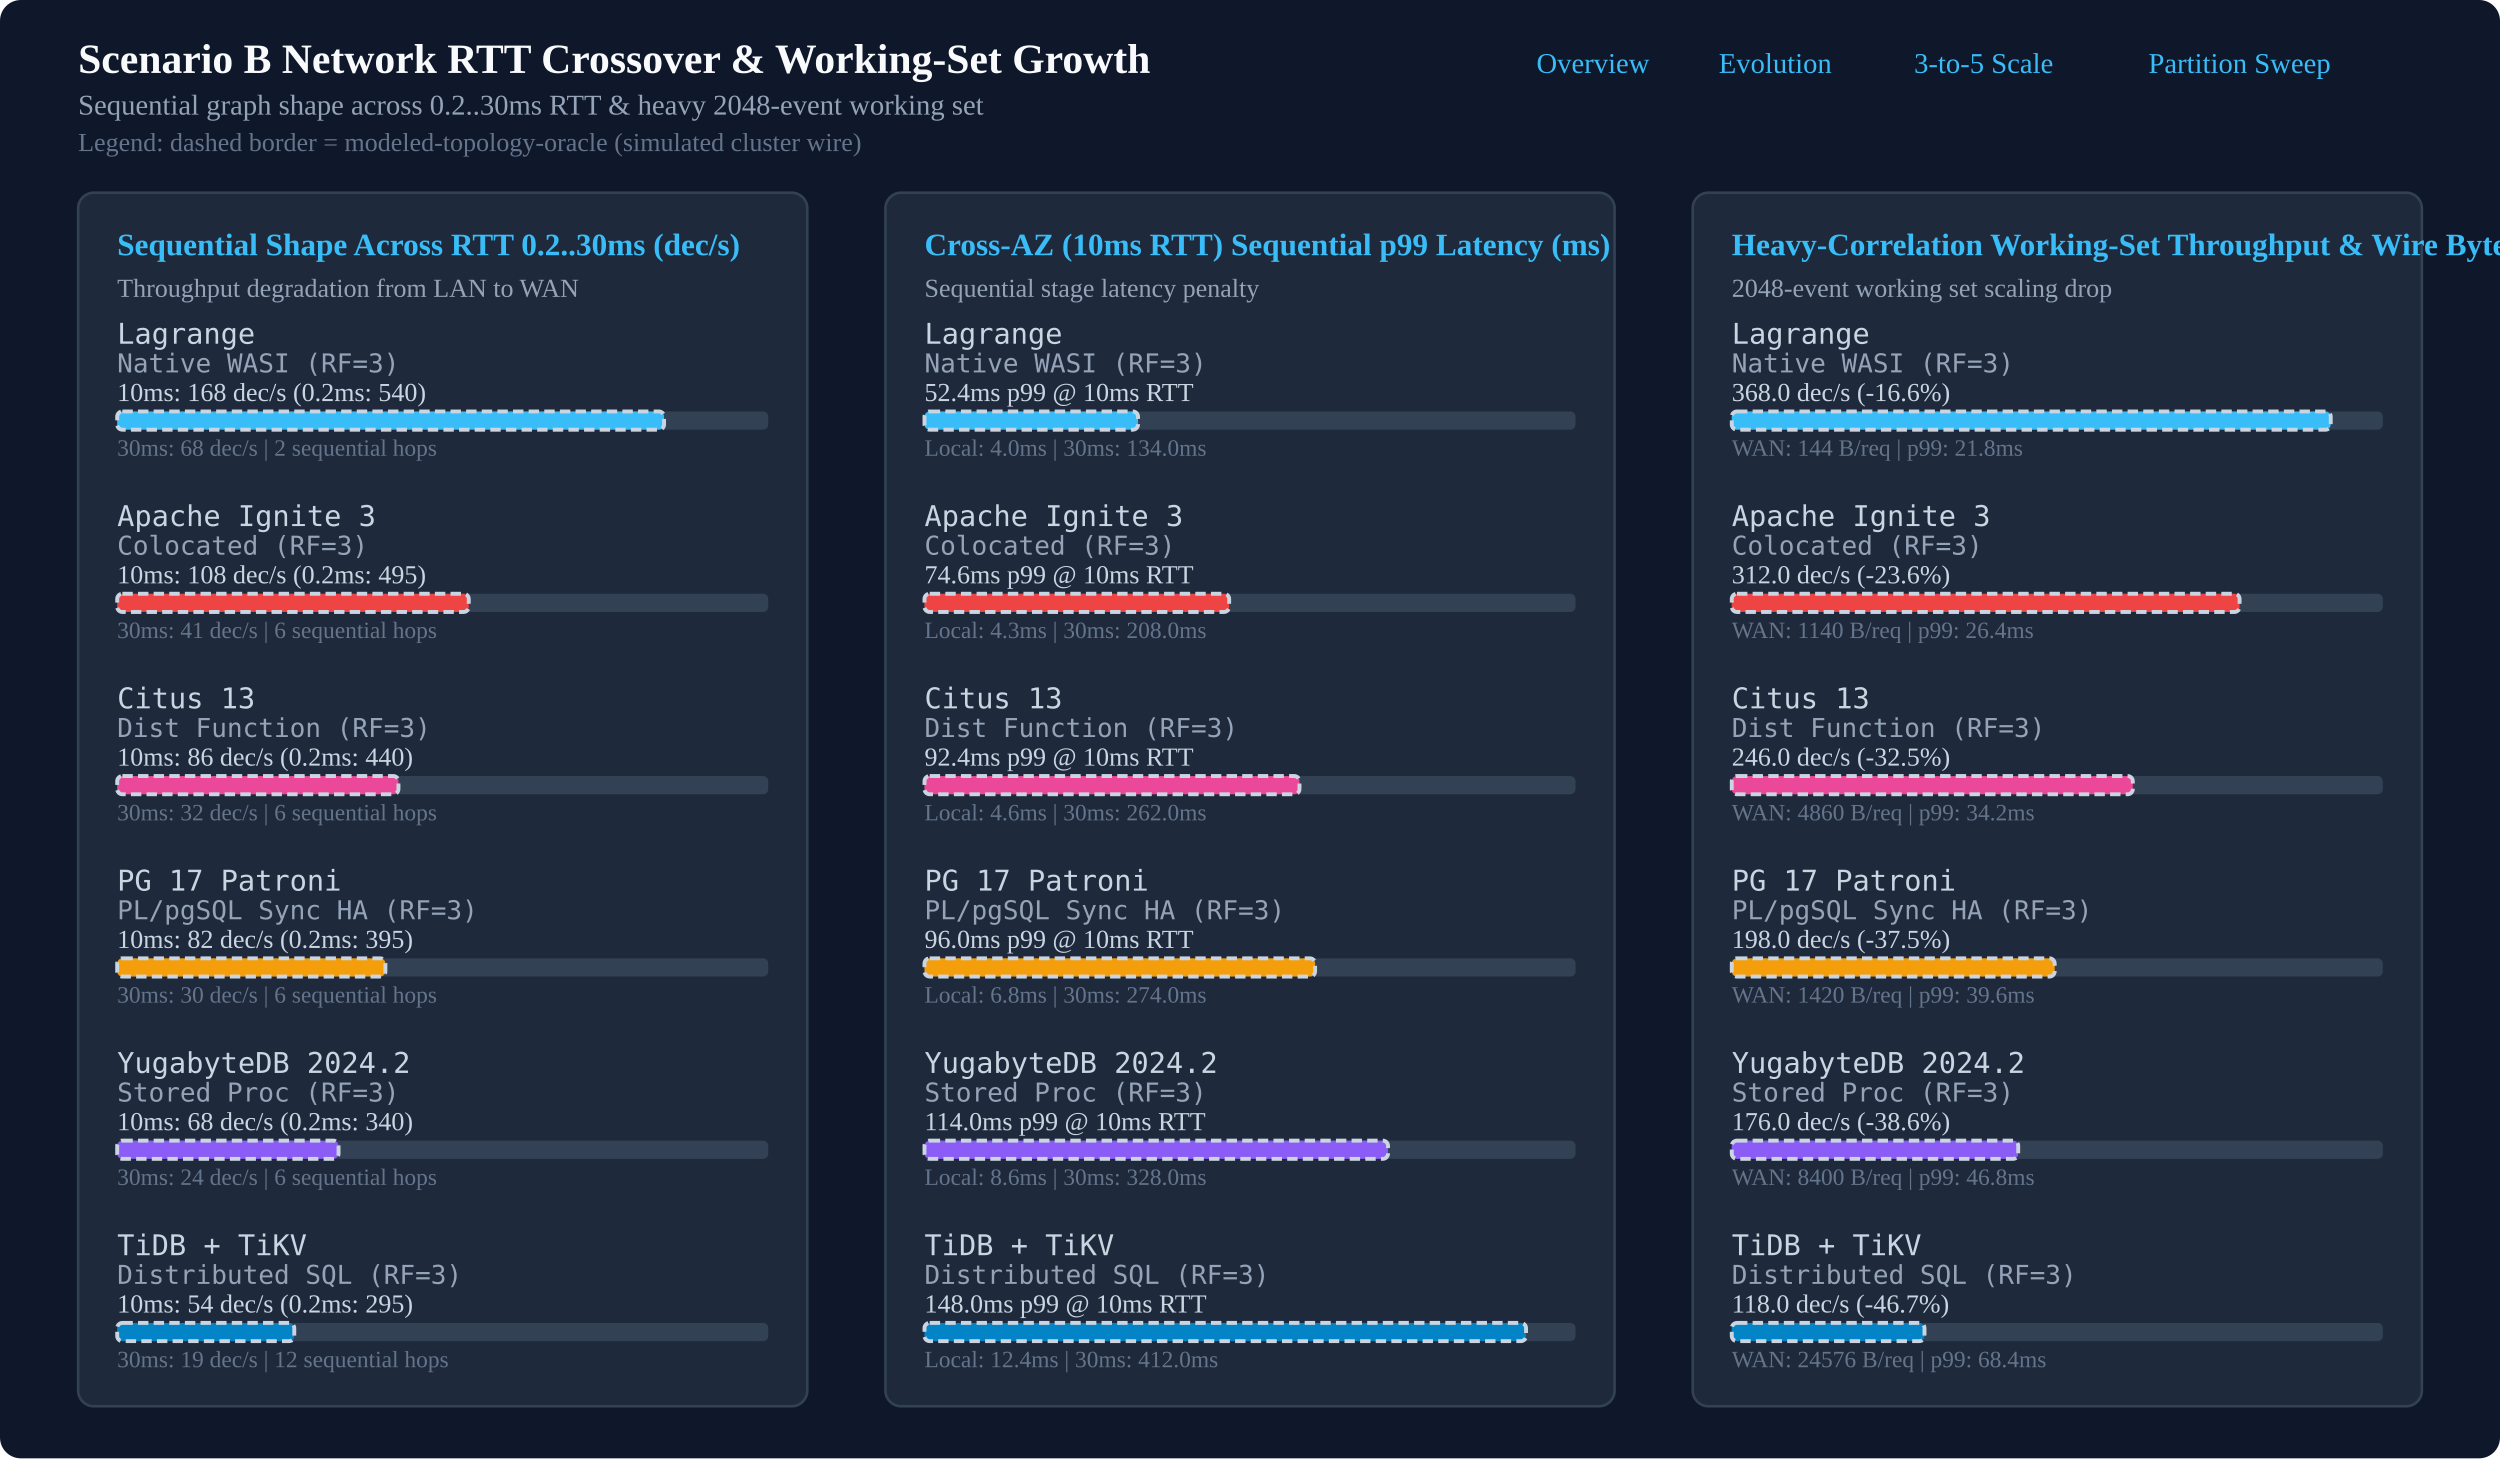
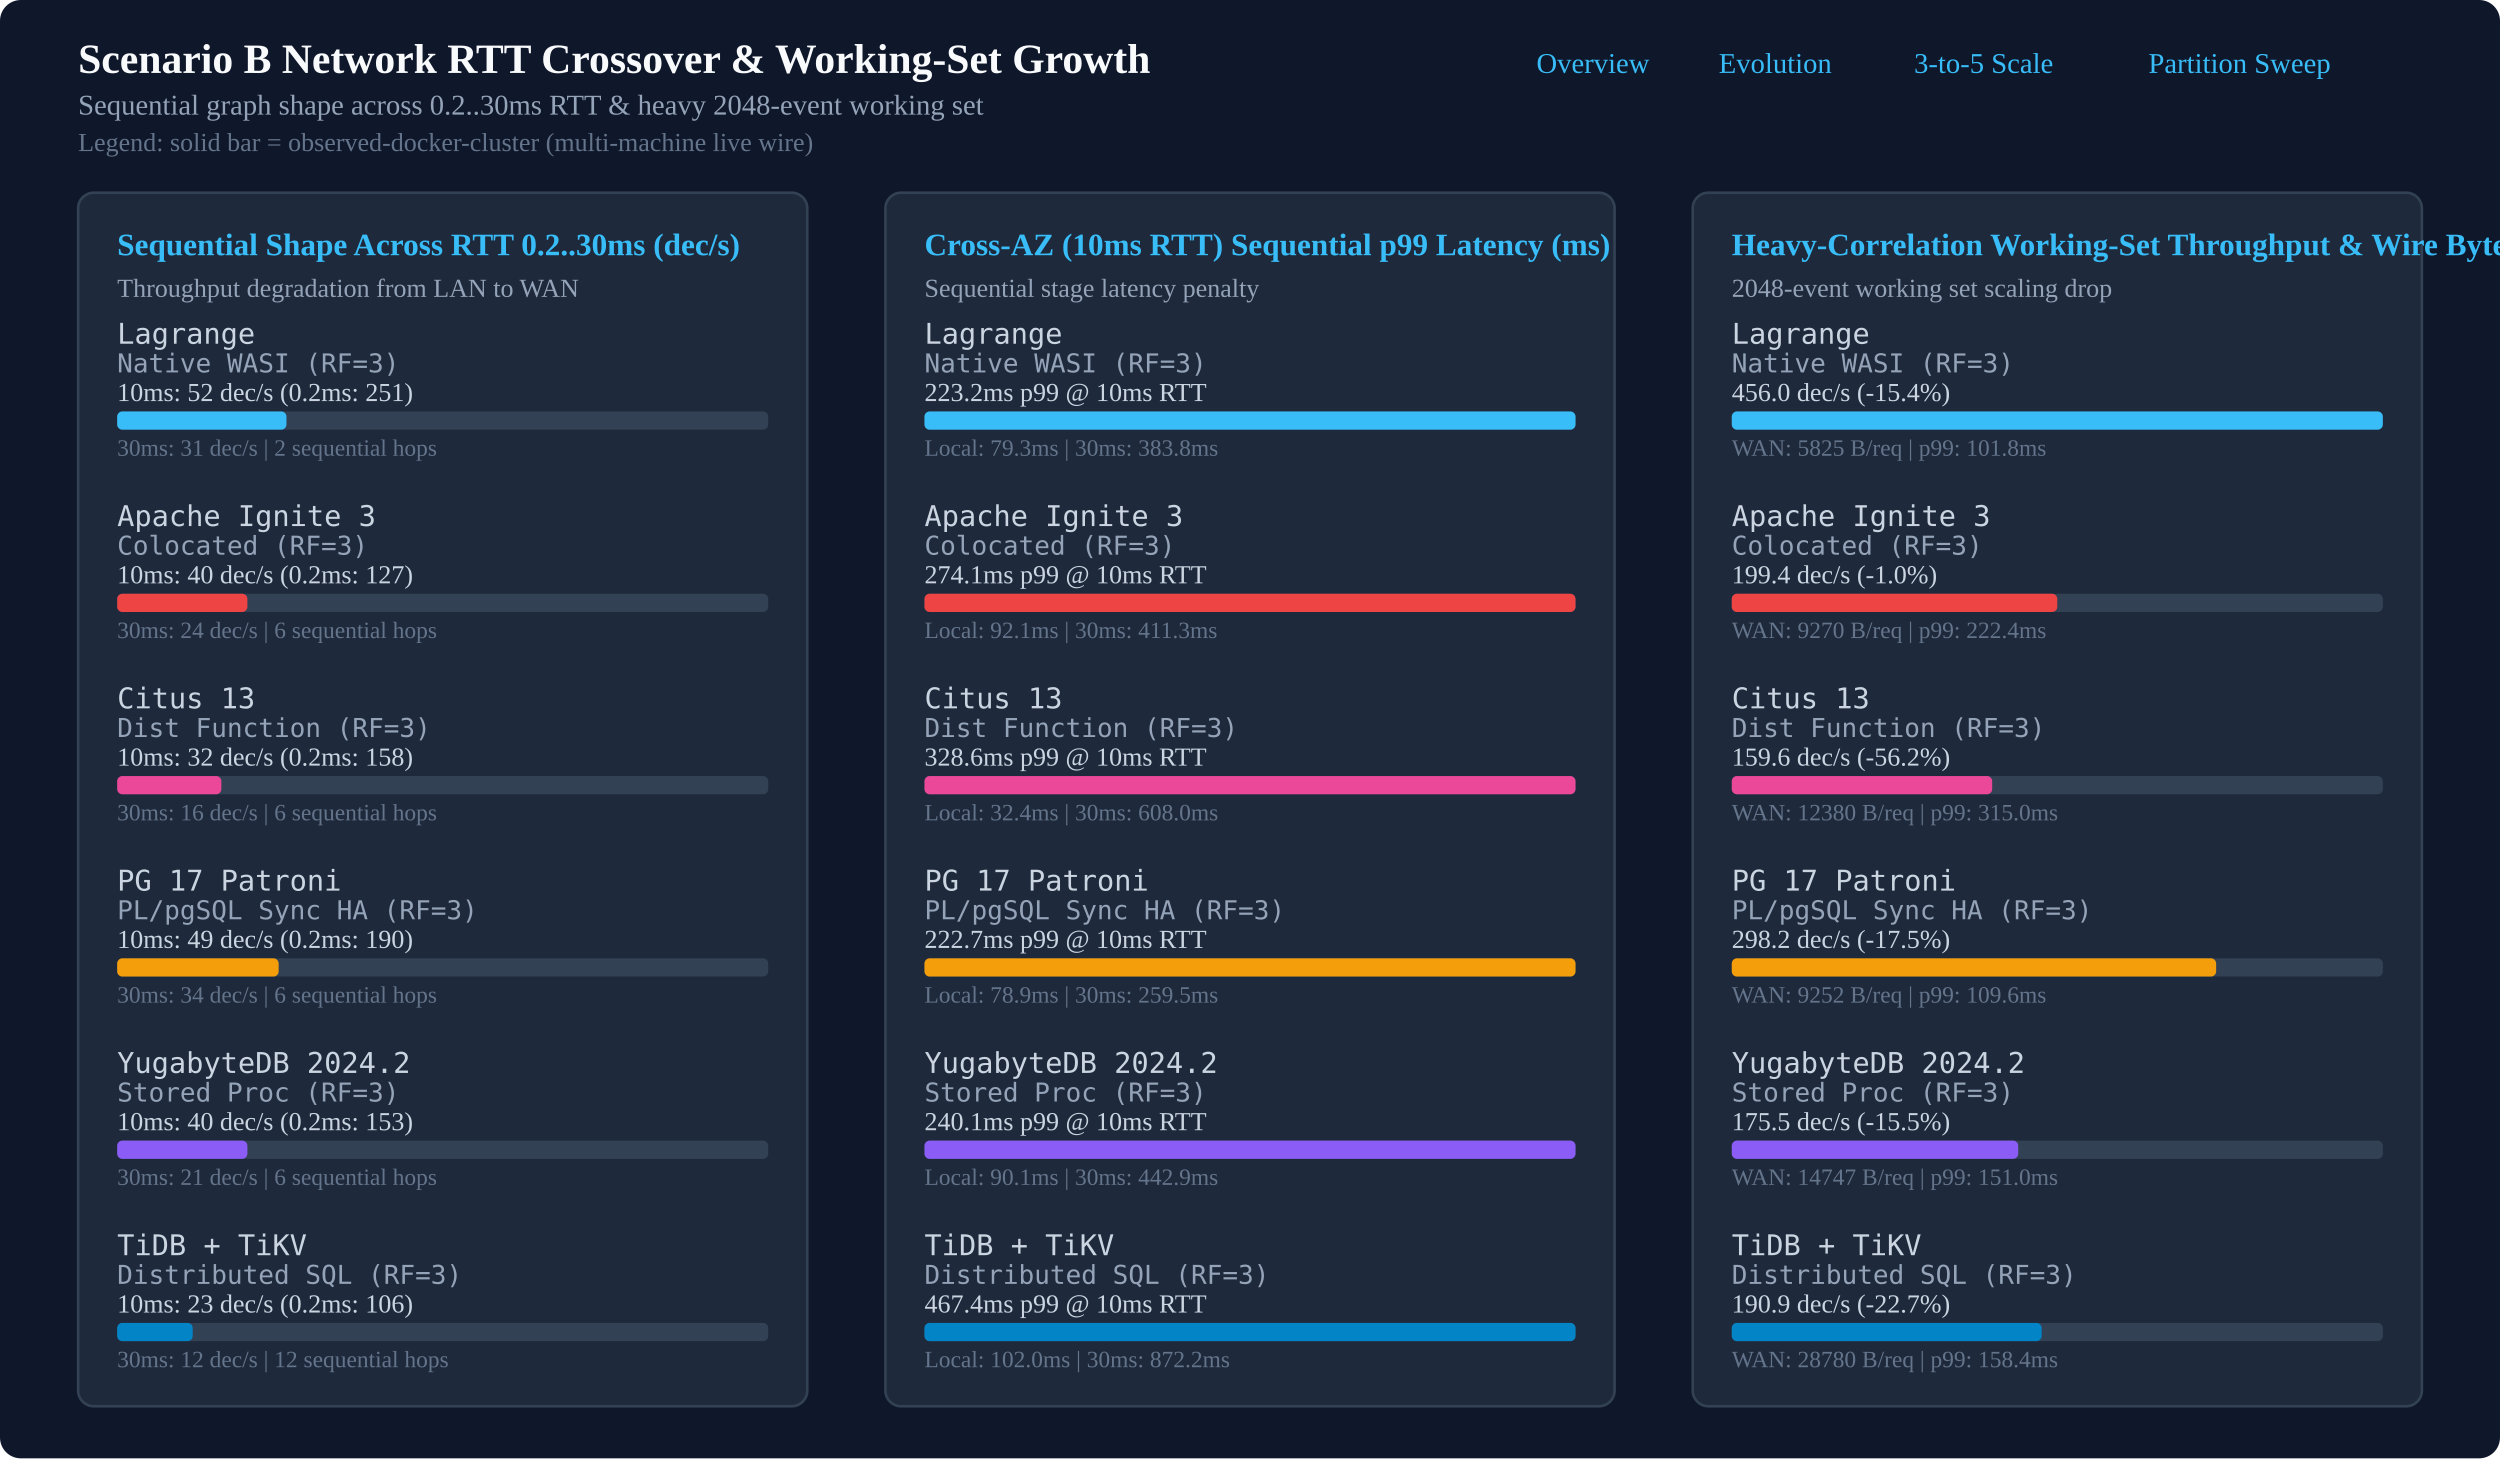
<svg xmlns="http://www.w3.org/2000/svg" viewBox="0 0 960 560" width="960" height="560">
  <rect width="960" height="560" fill="#0f172a" rx="8" />
  <text x="30" y="28" fill="#f8fafc" font-size="16" font-weight="bold">Scenario B Network RTT Crossover &amp; Working-Set Growth</text>
  <text x="30" y="44" fill="#94a3b8" font-size="11">Sequential graph shape across 0.2..30ms RTT &amp; heavy 2048-event working set</text>
-   <text x="30" y="58" fill="#64748b" font-size="10">Legend: dashed border = modeled-topology-oracle (simulated cluster wire)</text>
+   <text x="30" y="58" fill="#64748b" font-size="10">Legend: solid bar = observed-docker-cluster (multi-machine live wire)</text>
  <a href="README.md">
    <text x="590" y="28" fill="#38bdf8" font-size="11">Overview</text>
  </a>
  <a href="lagrange-metrics-evolution.md">
    <text x="660" y="28" fill="#38bdf8" font-size="11">Evolution</text>
  </a>
  <a href="scaleout-3to5-node-rf3-progress.md">
    <text x="735" y="28" fill="#38bdf8" font-size="11">3-to-5 Scale</text>
  </a>
  <a href="partition-granularity-sweep-progress.md">
    <text x="825" y="28" fill="#38bdf8" font-size="11">Partition Sweep</text>
  </a>
  <rect x="30" y="74" width="280" height="466" fill="#1e293b" rx="6" stroke="#334155" />
  <text x="45" y="98" fill="#38bdf8" font-size="12" font-weight="bold">Sequential Shape Across RTT 0.2..30ms (dec/s)</text>
  <text x="45" y="114" fill="#94a3b8" font-size="10">Throughput degradation from LAN to WAN</text>
  <rect x="340" y="74" width="280" height="466" fill="#1e293b" rx="6" stroke="#334155" />
  <text x="355" y="98" fill="#38bdf8" font-size="12" font-weight="bold">Cross-AZ (10ms RTT) Sequential p99 Latency (ms)</text>
  <text x="355" y="114" fill="#94a3b8" font-size="10">Sequential stage latency penalty</text>
  <rect x="650" y="74" width="280" height="466" fill="#1e293b" rx="6" stroke="#334155" />
  <text x="665" y="98" fill="#38bdf8" font-size="12" font-weight="bold">Heavy-Correlation Working-Set Throughput &amp; Wire Bytes</text>
  <text x="665" y="114" fill="#94a3b8" font-size="10">2048-event working set scaling drop</text>
  <text x="45" y="132" fill="#cbd5e1" font-size="11" font-family="monospace">Lagrange</text>
  <text x="45" y="143" fill="#94a3b8" font-size="10" font-family="monospace">Native WASI (RF=3)</text>
-   <text x="45" y="154" fill="#cbd5e1" font-size="10">10ms: 168 dec/s (0.2ms: 540)</text>
+   <text x="45" y="154" fill="#cbd5e1" font-size="10">10ms: 52 dec/s (0.2ms: 251)</text>
  <rect x="45" y="158" width="250" height="7" fill="#334155" rx="2" />
-   <rect x="45" y="158" width="210" height="7" fill="#38bdf8" rx="2" stroke="#cbd5e1" stroke-width="1.5" stroke-dasharray="4,2" />
-   <text x="45" y="175" fill="#64748b" font-size="9">30ms: 68 dec/s | 2 sequential hops</text>
+   <rect x="45" y="158" width="65" height="7" fill="#38bdf8" rx="2" />
+   <text x="45" y="175" fill="#64748b" font-size="9">30ms: 31 dec/s | 2 sequential hops</text>
  <text x="45" y="202" fill="#cbd5e1" font-size="11" font-family="monospace">Apache Ignite 3</text>
  <text x="45" y="213" fill="#94a3b8" font-size="10" font-family="monospace">Colocated (RF=3)</text>
-   <text x="45" y="224" fill="#cbd5e1" font-size="10">10ms: 108 dec/s (0.2ms: 495)</text>
+   <text x="45" y="224" fill="#cbd5e1" font-size="10">10ms: 40 dec/s (0.2ms: 127)</text>
  <rect x="45" y="228" width="250" height="7" fill="#334155" rx="2" />
-   <rect x="45" y="228" width="135" height="7" fill="#ef4444" rx="2" stroke="#cbd5e1" stroke-width="1.5" stroke-dasharray="4,2" />
-   <text x="45" y="245" fill="#64748b" font-size="9">30ms: 41 dec/s | 6 sequential hops</text>
+   <rect x="45" y="228" width="50" height="7" fill="#ef4444" rx="2" />
+   <text x="45" y="245" fill="#64748b" font-size="9">30ms: 24 dec/s | 6 sequential hops</text>
  <text x="45" y="272" fill="#cbd5e1" font-size="11" font-family="monospace">Citus 13</text>
  <text x="45" y="283" fill="#94a3b8" font-size="10" font-family="monospace">Dist Function (RF=3)</text>
-   <text x="45" y="294" fill="#cbd5e1" font-size="10">10ms: 86 dec/s (0.2ms: 440)</text>
+   <text x="45" y="294" fill="#cbd5e1" font-size="10">10ms: 32 dec/s (0.2ms: 158)</text>
  <rect x="45" y="298" width="250" height="7" fill="#334155" rx="2" />
-   <rect x="45" y="298" width="108" height="7" fill="#ec4899" rx="2" stroke="#cbd5e1" stroke-width="1.5" stroke-dasharray="4,2" />
-   <text x="45" y="315" fill="#64748b" font-size="9">30ms: 32 dec/s | 6 sequential hops</text>
+   <rect x="45" y="298" width="40" height="7" fill="#ec4899" rx="2" />
+   <text x="45" y="315" fill="#64748b" font-size="9">30ms: 16 dec/s | 6 sequential hops</text>
  <text x="45" y="342" fill="#cbd5e1" font-size="11" font-family="monospace">PG 17 Patroni</text>
  <text x="45" y="353" fill="#94a3b8" font-size="10" font-family="monospace">PL/pgSQL Sync HA (RF=3)</text>
-   <text x="45" y="364" fill="#cbd5e1" font-size="10">10ms: 82 dec/s (0.2ms: 395)</text>
+   <text x="45" y="364" fill="#cbd5e1" font-size="10">10ms: 49 dec/s (0.2ms: 190)</text>
  <rect x="45" y="368" width="250" height="7" fill="#334155" rx="2" />
-   <rect x="45" y="368" width="103" height="7" fill="#f59e0b" rx="2" stroke="#cbd5e1" stroke-width="1.5" stroke-dasharray="4,2" />
-   <text x="45" y="385" fill="#64748b" font-size="9">30ms: 30 dec/s | 6 sequential hops</text>
+   <rect x="45" y="368" width="62" height="7" fill="#f59e0b" rx="2" />
+   <text x="45" y="385" fill="#64748b" font-size="9">30ms: 34 dec/s | 6 sequential hops</text>
  <text x="45" y="412" fill="#cbd5e1" font-size="11" font-family="monospace">YugabyteDB 2024.2</text>
  <text x="45" y="423" fill="#94a3b8" font-size="10" font-family="monospace">Stored Proc (RF=3)</text>
-   <text x="45" y="434" fill="#cbd5e1" font-size="10">10ms: 68 dec/s (0.2ms: 340)</text>
+   <text x="45" y="434" fill="#cbd5e1" font-size="10">10ms: 40 dec/s (0.2ms: 153)</text>
  <rect x="45" y="438" width="250" height="7" fill="#334155" rx="2" />
-   <rect x="45" y="438" width="85" height="7" fill="#8b5cf6" rx="2" stroke="#cbd5e1" stroke-width="1.5" stroke-dasharray="4,2" />
-   <text x="45" y="455" fill="#64748b" font-size="9">30ms: 24 dec/s | 6 sequential hops</text>
+   <rect x="45" y="438" width="50" height="7" fill="#8b5cf6" rx="2" />
+   <text x="45" y="455" fill="#64748b" font-size="9">30ms: 21 dec/s | 6 sequential hops</text>
  <text x="45" y="482" fill="#cbd5e1" font-size="11" font-family="monospace">TiDB + TiKV</text>
  <text x="45" y="493" fill="#94a3b8" font-size="10" font-family="monospace">Distributed SQL (RF=3)</text>
-   <text x="45" y="504" fill="#cbd5e1" font-size="10">10ms: 54 dec/s (0.2ms: 295)</text>
+   <text x="45" y="504" fill="#cbd5e1" font-size="10">10ms: 23 dec/s (0.2ms: 106)</text>
  <rect x="45" y="508" width="250" height="7" fill="#334155" rx="2" />
-   <rect x="45" y="508" width="68" height="7" fill="#0284c7" rx="2" stroke="#cbd5e1" stroke-width="1.5" stroke-dasharray="4,2" />
-   <text x="45" y="525" fill="#64748b" font-size="9">30ms: 19 dec/s | 12 sequential hops</text>
+   <rect x="45" y="508" width="29" height="7" fill="#0284c7" rx="2" />
+   <text x="45" y="525" fill="#64748b" font-size="9">30ms: 12 dec/s | 12 sequential hops</text>
  <text x="355" y="132" fill="#cbd5e1" font-size="11" font-family="monospace">Lagrange</text>
  <text x="355" y="143" fill="#94a3b8" font-size="10" font-family="monospace">Native WASI (RF=3)</text>
-   <text x="355" y="154" fill="#cbd5e1" font-size="10">52.4ms p99 @ 10ms RTT</text>
+   <text x="355" y="154" fill="#cbd5e1" font-size="10">223.2ms p99 @ 10ms RTT</text>
  <rect x="355" y="158" width="250" height="7" fill="#334155" rx="2" />
-   <rect x="355" y="158" width="82" height="7" fill="#38bdf8" rx="2" stroke="#cbd5e1" stroke-width="1.5" stroke-dasharray="4,2" />
-   <text x="355" y="175" fill="#64748b" font-size="9">Local: 4.0ms | 30ms: 134.0ms</text>
+   <rect x="355" y="158" width="250" height="7" fill="#38bdf8" rx="2" />
+   <text x="355" y="175" fill="#64748b" font-size="9">Local: 79.3ms | 30ms: 383.8ms</text>
  <text x="355" y="202" fill="#cbd5e1" font-size="11" font-family="monospace">Apache Ignite 3</text>
  <text x="355" y="213" fill="#94a3b8" font-size="10" font-family="monospace">Colocated (RF=3)</text>
-   <text x="355" y="224" fill="#cbd5e1" font-size="10">74.6ms p99 @ 10ms RTT</text>
+   <text x="355" y="224" fill="#cbd5e1" font-size="10">274.1ms p99 @ 10ms RTT</text>
  <rect x="355" y="228" width="250" height="7" fill="#334155" rx="2" />
-   <rect x="355" y="228" width="117" height="7" fill="#ef4444" rx="2" stroke="#cbd5e1" stroke-width="1.5" stroke-dasharray="4,2" />
-   <text x="355" y="245" fill="#64748b" font-size="9">Local: 4.3ms | 30ms: 208.0ms</text>
+   <rect x="355" y="228" width="250" height="7" fill="#ef4444" rx="2" />
+   <text x="355" y="245" fill="#64748b" font-size="9">Local: 92.1ms | 30ms: 411.3ms</text>
  <text x="355" y="272" fill="#cbd5e1" font-size="11" font-family="monospace">Citus 13</text>
  <text x="355" y="283" fill="#94a3b8" font-size="10" font-family="monospace">Dist Function (RF=3)</text>
-   <text x="355" y="294" fill="#cbd5e1" font-size="10">92.4ms p99 @ 10ms RTT</text>
+   <text x="355" y="294" fill="#cbd5e1" font-size="10">328.6ms p99 @ 10ms RTT</text>
  <rect x="355" y="298" width="250" height="7" fill="#334155" rx="2" />
-   <rect x="355" y="298" width="144" height="7" fill="#ec4899" rx="2" stroke="#cbd5e1" stroke-width="1.5" stroke-dasharray="4,2" />
-   <text x="355" y="315" fill="#64748b" font-size="9">Local: 4.6ms | 30ms: 262.0ms</text>
+   <rect x="355" y="298" width="250" height="7" fill="#ec4899" rx="2" />
+   <text x="355" y="315" fill="#64748b" font-size="9">Local: 32.4ms | 30ms: 608.0ms</text>
  <text x="355" y="342" fill="#cbd5e1" font-size="11" font-family="monospace">PG 17 Patroni</text>
  <text x="355" y="353" fill="#94a3b8" font-size="10" font-family="monospace">PL/pgSQL Sync HA (RF=3)</text>
-   <text x="355" y="364" fill="#cbd5e1" font-size="10">96.0ms p99 @ 10ms RTT</text>
+   <text x="355" y="364" fill="#cbd5e1" font-size="10">222.7ms p99 @ 10ms RTT</text>
  <rect x="355" y="368" width="250" height="7" fill="#334155" rx="2" />
-   <rect x="355" y="368" width="150" height="7" fill="#f59e0b" rx="2" stroke="#cbd5e1" stroke-width="1.5" stroke-dasharray="4,2" />
-   <text x="355" y="385" fill="#64748b" font-size="9">Local: 6.8ms | 30ms: 274.0ms</text>
+   <rect x="355" y="368" width="250" height="7" fill="#f59e0b" rx="2" />
+   <text x="355" y="385" fill="#64748b" font-size="9">Local: 78.9ms | 30ms: 259.5ms</text>
  <text x="355" y="412" fill="#cbd5e1" font-size="11" font-family="monospace">YugabyteDB 2024.2</text>
  <text x="355" y="423" fill="#94a3b8" font-size="10" font-family="monospace">Stored Proc (RF=3)</text>
-   <text x="355" y="434" fill="#cbd5e1" font-size="10">114.0ms p99 @ 10ms RTT</text>
+   <text x="355" y="434" fill="#cbd5e1" font-size="10">240.1ms p99 @ 10ms RTT</text>
  <rect x="355" y="438" width="250" height="7" fill="#334155" rx="2" />
-   <rect x="355" y="438" width="178" height="7" fill="#8b5cf6" rx="2" stroke="#cbd5e1" stroke-width="1.5" stroke-dasharray="4,2" />
-   <text x="355" y="455" fill="#64748b" font-size="9">Local: 8.6ms | 30ms: 328.0ms</text>
+   <rect x="355" y="438" width="250" height="7" fill="#8b5cf6" rx="2" />
+   <text x="355" y="455" fill="#64748b" font-size="9">Local: 90.1ms | 30ms: 442.9ms</text>
  <text x="355" y="482" fill="#cbd5e1" font-size="11" font-family="monospace">TiDB + TiKV</text>
  <text x="355" y="493" fill="#94a3b8" font-size="10" font-family="monospace">Distributed SQL (RF=3)</text>
-   <text x="355" y="504" fill="#cbd5e1" font-size="10">148.0ms p99 @ 10ms RTT</text>
+   <text x="355" y="504" fill="#cbd5e1" font-size="10">467.4ms p99 @ 10ms RTT</text>
  <rect x="355" y="508" width="250" height="7" fill="#334155" rx="2" />
-   <rect x="355" y="508" width="231" height="7" fill="#0284c7" rx="2" stroke="#cbd5e1" stroke-width="1.5" stroke-dasharray="4,2" />
-   <text x="355" y="525" fill="#64748b" font-size="9">Local: 12.4ms | 30ms: 412.0ms</text>
+   <rect x="355" y="508" width="250" height="7" fill="#0284c7" rx="2" />
+   <text x="355" y="525" fill="#64748b" font-size="9">Local: 102.0ms | 30ms: 872.2ms</text>
  <text x="665" y="132" fill="#cbd5e1" font-size="11" font-family="monospace">Lagrange</text>
  <text x="665" y="143" fill="#94a3b8" font-size="10" font-family="monospace">Native WASI (RF=3)</text>
-   <text x="665" y="154" fill="#cbd5e1" font-size="10">368.0 dec/s (-16.6%)</text>
+   <text x="665" y="154" fill="#cbd5e1" font-size="10">456.0 dec/s (-15.4%)</text>
  <rect x="665" y="158" width="250" height="7" fill="#334155" rx="2" />
-   <rect x="665" y="158" width="230" height="7" fill="#38bdf8" rx="2" stroke="#cbd5e1" stroke-width="1.5" stroke-dasharray="4,2" />
-   <text x="665" y="175" fill="#64748b" font-size="9">WAN: 144 B/req | p99: 21.8ms</text>
+   <rect x="665" y="158" width="250" height="7" fill="#38bdf8" rx="2" />
+   <text x="665" y="175" fill="#64748b" font-size="9">WAN: 5825 B/req | p99: 101.8ms</text>
  <text x="665" y="202" fill="#cbd5e1" font-size="11" font-family="monospace">Apache Ignite 3</text>
  <text x="665" y="213" fill="#94a3b8" font-size="10" font-family="monospace">Colocated (RF=3)</text>
-   <text x="665" y="224" fill="#cbd5e1" font-size="10">312.0 dec/s (-23.6%)</text>
+   <text x="665" y="224" fill="#cbd5e1" font-size="10">199.4 dec/s (-1.0%)</text>
  <rect x="665" y="228" width="250" height="7" fill="#334155" rx="2" />
-   <rect x="665" y="228" width="195" height="7" fill="#ef4444" rx="2" stroke="#cbd5e1" stroke-width="1.5" stroke-dasharray="4,2" />
-   <text x="665" y="245" fill="#64748b" font-size="9">WAN: 1140 B/req | p99: 26.4ms</text>
+   <rect x="665" y="228" width="125" height="7" fill="#ef4444" rx="2" />
+   <text x="665" y="245" fill="#64748b" font-size="9">WAN: 9270 B/req | p99: 222.4ms</text>
  <text x="665" y="272" fill="#cbd5e1" font-size="11" font-family="monospace">Citus 13</text>
  <text x="665" y="283" fill="#94a3b8" font-size="10" font-family="monospace">Dist Function (RF=3)</text>
-   <text x="665" y="294" fill="#cbd5e1" font-size="10">246.0 dec/s (-32.5%)</text>
+   <text x="665" y="294" fill="#cbd5e1" font-size="10">159.6 dec/s (-56.2%)</text>
  <rect x="665" y="298" width="250" height="7" fill="#334155" rx="2" />
-   <rect x="665" y="298" width="154" height="7" fill="#ec4899" rx="2" stroke="#cbd5e1" stroke-width="1.5" stroke-dasharray="4,2" />
-   <text x="665" y="315" fill="#64748b" font-size="9">WAN: 4860 B/req | p99: 34.2ms</text>
+   <rect x="665" y="298" width="100" height="7" fill="#ec4899" rx="2" />
+   <text x="665" y="315" fill="#64748b" font-size="9">WAN: 12380 B/req | p99: 315.0ms</text>
  <text x="665" y="342" fill="#cbd5e1" font-size="11" font-family="monospace">PG 17 Patroni</text>
  <text x="665" y="353" fill="#94a3b8" font-size="10" font-family="monospace">PL/pgSQL Sync HA (RF=3)</text>
-   <text x="665" y="364" fill="#cbd5e1" font-size="10">198.0 dec/s (-37.5%)</text>
+   <text x="665" y="364" fill="#cbd5e1" font-size="10">298.2 dec/s (-17.5%)</text>
  <rect x="665" y="368" width="250" height="7" fill="#334155" rx="2" />
-   <rect x="665" y="368" width="124" height="7" fill="#f59e0b" rx="2" stroke="#cbd5e1" stroke-width="1.5" stroke-dasharray="4,2" />
-   <text x="665" y="385" fill="#64748b" font-size="9">WAN: 1420 B/req | p99: 39.6ms</text>
+   <rect x="665" y="368" width="186" height="7" fill="#f59e0b" rx="2" />
+   <text x="665" y="385" fill="#64748b" font-size="9">WAN: 9252 B/req | p99: 109.6ms</text>
  <text x="665" y="412" fill="#cbd5e1" font-size="11" font-family="monospace">YugabyteDB 2024.2</text>
  <text x="665" y="423" fill="#94a3b8" font-size="10" font-family="monospace">Stored Proc (RF=3)</text>
-   <text x="665" y="434" fill="#cbd5e1" font-size="10">176.0 dec/s (-38.6%)</text>
+   <text x="665" y="434" fill="#cbd5e1" font-size="10">175.5 dec/s (-15.5%)</text>
  <rect x="665" y="438" width="250" height="7" fill="#334155" rx="2" />
-   <rect x="665" y="438" width="110" height="7" fill="#8b5cf6" rx="2" stroke="#cbd5e1" stroke-width="1.5" stroke-dasharray="4,2" />
-   <text x="665" y="455" fill="#64748b" font-size="9">WAN: 8400 B/req | p99: 46.8ms</text>
+   <rect x="665" y="438" width="110" height="7" fill="#8b5cf6" rx="2" />
+   <text x="665" y="455" fill="#64748b" font-size="9">WAN: 14747 B/req | p99: 151.0ms</text>
  <text x="665" y="482" fill="#cbd5e1" font-size="11" font-family="monospace">TiDB + TiKV</text>
  <text x="665" y="493" fill="#94a3b8" font-size="10" font-family="monospace">Distributed SQL (RF=3)</text>
-   <text x="665" y="504" fill="#cbd5e1" font-size="10">118.0 dec/s (-46.7%)</text>
+   <text x="665" y="504" fill="#cbd5e1" font-size="10">190.9 dec/s (-22.7%)</text>
  <rect x="665" y="508" width="250" height="7" fill="#334155" rx="2" />
-   <rect x="665" y="508" width="74" height="7" fill="#0284c7" rx="2" stroke="#cbd5e1" stroke-width="1.5" stroke-dasharray="4,2" />
-   <text x="665" y="525" fill="#64748b" font-size="9">WAN: 24576 B/req | p99: 68.4ms</text>
+   <rect x="665" y="508" width="119" height="7" fill="#0284c7" rx="2" />
+   <text x="665" y="525" fill="#64748b" font-size="9">WAN: 28780 B/req | p99: 158.4ms</text>
</svg>
